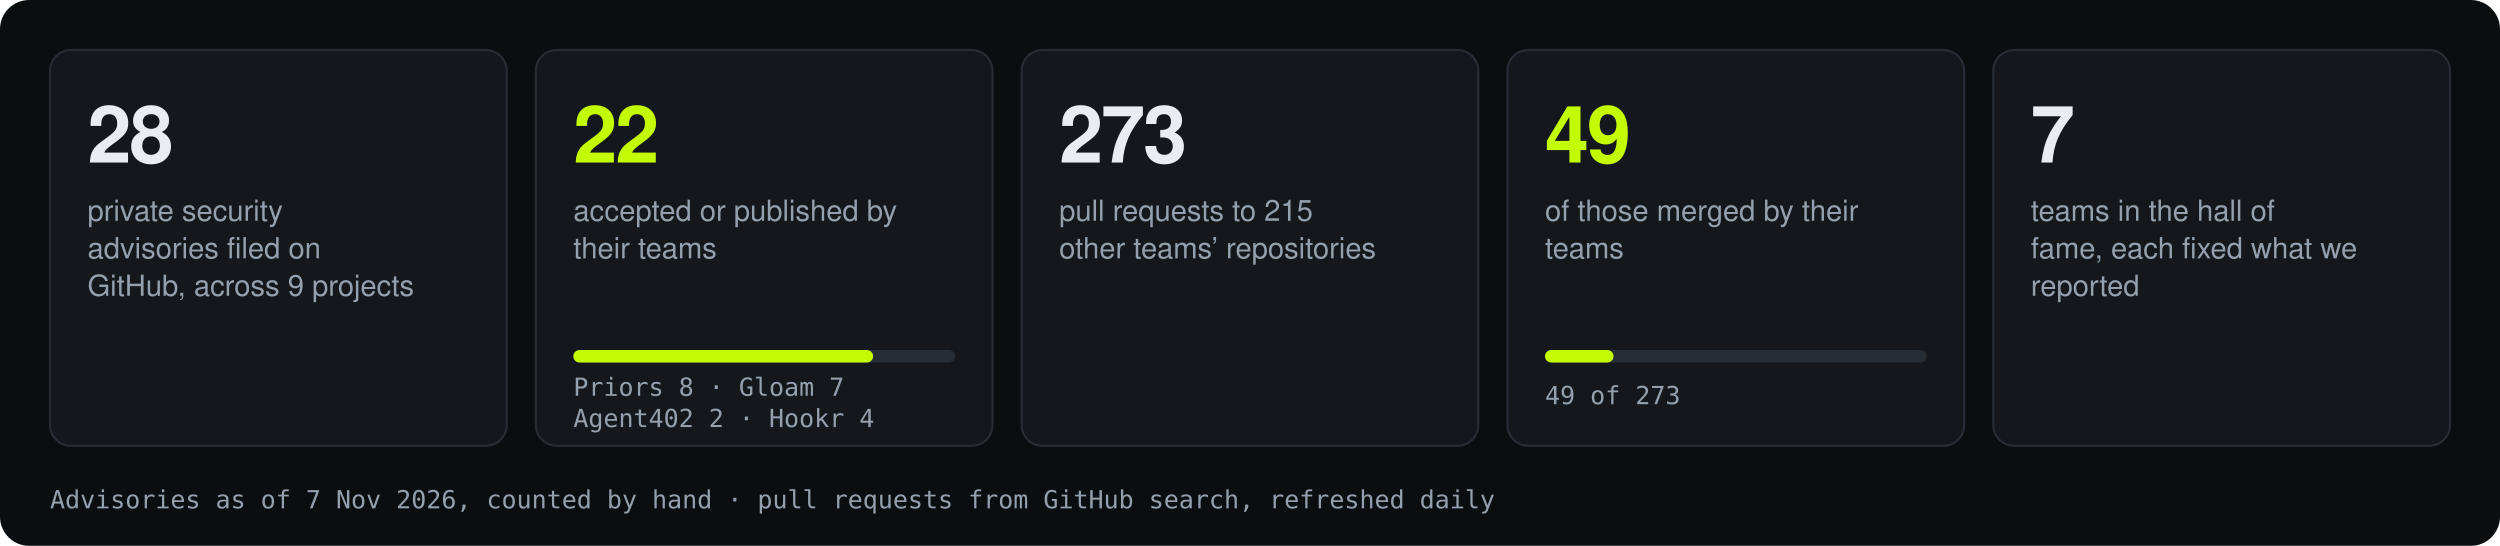
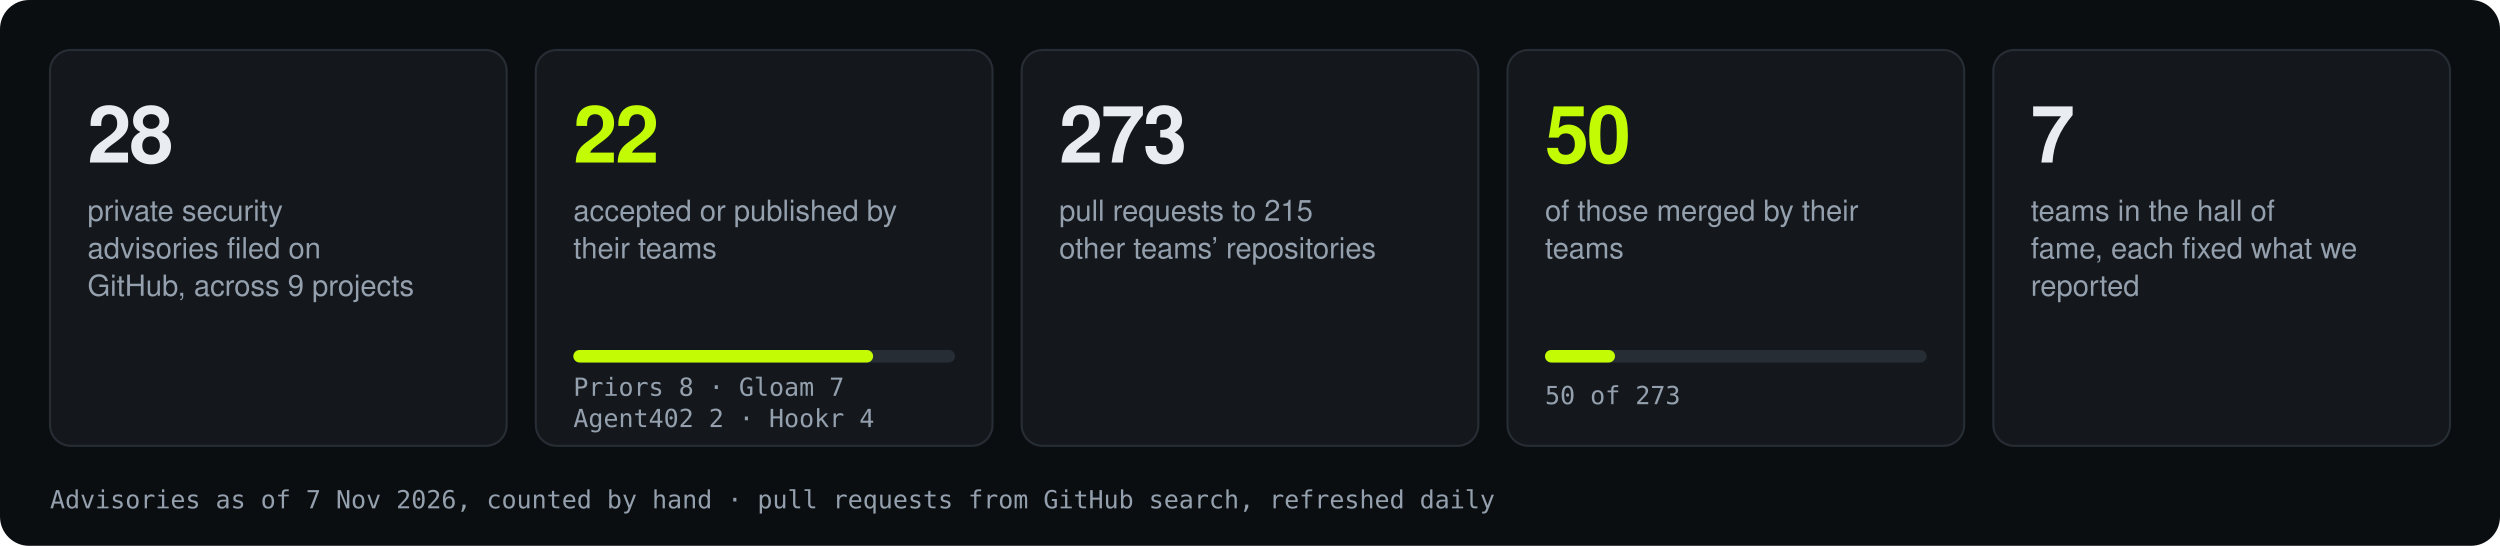
- <svg xmlns="http://www.w3.org/2000/svg" width="1200" height="262" viewBox="0 0 1200 262" role="img" aria-label="28 private security advisories filed on GitHub across 9 projects, 22 accepted or published; 273 pull requests to 215 other teams' repositories, 49 merged; 7 teams in the hall of fame">
+ <svg xmlns="http://www.w3.org/2000/svg" width="1200" height="262" viewBox="0 0 1200 262" role="img" aria-label="28 private security advisories filed on GitHub across 9 projects, 22 accepted or published; 273 pull requests to 215 other teams' repositories, 50 merged; 7 teams in the hall of fame">
  <style>.g{transform-box:fill-box;transform-origin:left;animation:grow 1.2s ease-out both}@keyframes grow{from{transform:scaleX(0)}}@media (prefers-reduced-motion: reduce){*{animation:none!important}}</style>
  <rect width="1200" height="262" rx="14" fill="#0B0E11" />
  <g>
    <rect x="24.0" y="24" width="219.2" height="190" rx="10" fill="#14181D" stroke="#272D35" />
    <text x="42.0" y="78" font-family="-apple-system,BlinkMacSystemFont,'Segoe UI',Helvetica,Arial,sans-serif" font-size="38" font-weight="700" letter-spacing="-1" fill="#E9ECF0">28</text>
    <text x="42.0" y="106" text-anchor="start" font-family="-apple-system,BlinkMacSystemFont,'Segoe UI',Helvetica,Arial,sans-serif" font-size="14" font-weight="400" fill="#94A0AD">private security</text>
    <text x="42.0" y="124" text-anchor="start" font-family="-apple-system,BlinkMacSystemFont,'Segoe UI',Helvetica,Arial,sans-serif" font-size="14" font-weight="400" fill="#94A0AD">advisories filed on</text>
    <text x="42.0" y="142" text-anchor="start" font-family="-apple-system,BlinkMacSystemFont,'Segoe UI',Helvetica,Arial,sans-serif" font-size="14" font-weight="400" fill="#94A0AD">GitHub, across 9 projects</text>
  </g>
  <g>
    <rect x="257.2" y="24" width="219.2" height="190" rx="10" fill="#14181D" stroke="#272D35" />
    <text x="275.2" y="78" font-family="-apple-system,BlinkMacSystemFont,'Segoe UI',Helvetica,Arial,sans-serif" font-size="38" font-weight="700" letter-spacing="-1" fill="#C2FB03">22</text>
    <text x="275.2" y="106" text-anchor="start" font-family="-apple-system,BlinkMacSystemFont,'Segoe UI',Helvetica,Arial,sans-serif" font-size="14" font-weight="400" fill="#94A0AD">accepted or published by</text>
    <text x="275.2" y="124" text-anchor="start" font-family="-apple-system,BlinkMacSystemFont,'Segoe UI',Helvetica,Arial,sans-serif" font-size="14" font-weight="400" fill="#94A0AD">their teams</text>
    <rect x="275.2" y="168" width="183.2" height="6" rx="3" fill="#272D35" />
    <rect class="g" style="animation-delay:0.35s" x="275.2" y="168" width="143.9" height="6" rx="3" fill="#C2FB03" />
    <text x="275.2" y="190" font-family="ui-monospace,SFMono-Regular,'SF Mono',Menlo,Consolas,monospace" font-size="12" fill="#94A0AD">Priors 8 · Gloam 7</text>
    <text x="275.2" y="205" font-family="ui-monospace,SFMono-Regular,'SF Mono',Menlo,Consolas,monospace" font-size="12" fill="#94A0AD">Agent402 2 · Hookr 4</text>
  </g>
  <g>
    <rect x="490.4" y="24" width="219.2" height="190" rx="10" fill="#14181D" stroke="#272D35" />
    <text x="508.4" y="78" font-family="-apple-system,BlinkMacSystemFont,'Segoe UI',Helvetica,Arial,sans-serif" font-size="38" font-weight="700" letter-spacing="-1" fill="#E9ECF0">273</text>
    <text x="508.4" y="106" text-anchor="start" font-family="-apple-system,BlinkMacSystemFont,'Segoe UI',Helvetica,Arial,sans-serif" font-size="14" font-weight="400" fill="#94A0AD">pull requests to 215</text>
    <text x="508.4" y="124" text-anchor="start" font-family="-apple-system,BlinkMacSystemFont,'Segoe UI',Helvetica,Arial,sans-serif" font-size="14" font-weight="400" fill="#94A0AD">other teams’ repositories</text>
  </g>
  <g>
    <rect x="723.6" y="24" width="219.2" height="190" rx="10" fill="#14181D" stroke="#272D35" />
-     <text x="741.6" y="78" font-family="-apple-system,BlinkMacSystemFont,'Segoe UI',Helvetica,Arial,sans-serif" font-size="38" font-weight="700" letter-spacing="-1" fill="#C2FB03">49</text>
+     <text x="741.6" y="78" font-family="-apple-system,BlinkMacSystemFont,'Segoe UI',Helvetica,Arial,sans-serif" font-size="38" font-weight="700" letter-spacing="-1" fill="#C2FB03">50</text>
    <text x="741.6" y="106" text-anchor="start" font-family="-apple-system,BlinkMacSystemFont,'Segoe UI',Helvetica,Arial,sans-serif" font-size="14" font-weight="400" fill="#94A0AD">of those merged by their</text>
    <text x="741.6" y="124" text-anchor="start" font-family="-apple-system,BlinkMacSystemFont,'Segoe UI',Helvetica,Arial,sans-serif" font-size="14" font-weight="400" fill="#94A0AD">teams</text>
    <rect x="741.6" y="168" width="183.2" height="6" rx="3" fill="#272D35" />
-     <rect class="g" style="animation-delay:0.65s" x="741.6" y="168" width="32.9" height="6" rx="3" fill="#C2FB03" />
-     <text x="741.6" y="194" font-family="ui-monospace,SFMono-Regular,'SF Mono',Menlo,Consolas,monospace" font-size="12" fill="#94A0AD">49 of 273</text>
+     <rect class="g" style="animation-delay:0.65s" x="741.6" y="168" width="33.6" height="6" rx="3" fill="#C2FB03" />
+     <text x="741.6" y="194" font-family="ui-monospace,SFMono-Regular,'SF Mono',Menlo,Consolas,monospace" font-size="12" fill="#94A0AD">50 of 273</text>
  </g>
  <g>
    <rect x="956.8" y="24" width="219.2" height="190" rx="10" fill="#14181D" stroke="#272D35" />
    <text x="974.8" y="78" font-family="-apple-system,BlinkMacSystemFont,'Segoe UI',Helvetica,Arial,sans-serif" font-size="38" font-weight="700" letter-spacing="-1" fill="#E9ECF0">7</text>
    <text x="974.8" y="106" text-anchor="start" font-family="-apple-system,BlinkMacSystemFont,'Segoe UI',Helvetica,Arial,sans-serif" font-size="14" font-weight="400" fill="#94A0AD">teams in the hall of</text>
    <text x="974.8" y="124" text-anchor="start" font-family="-apple-system,BlinkMacSystemFont,'Segoe UI',Helvetica,Arial,sans-serif" font-size="14" font-weight="400" fill="#94A0AD">fame, each fixed what we</text>
    <text x="974.8" y="142" text-anchor="start" font-family="-apple-system,BlinkMacSystemFont,'Segoe UI',Helvetica,Arial,sans-serif" font-size="14" font-weight="400" fill="#94A0AD">reported</text>
  </g>
  <text x="24" y="244" font-family="ui-monospace,SFMono-Regular,'SF Mono',Menlo,Consolas,monospace" font-size="12" fill="#94A0AD">Advisories as of 7 Nov 2026, counted by hand · pull requests from GitHub search, refreshed daily</text>
</svg>
